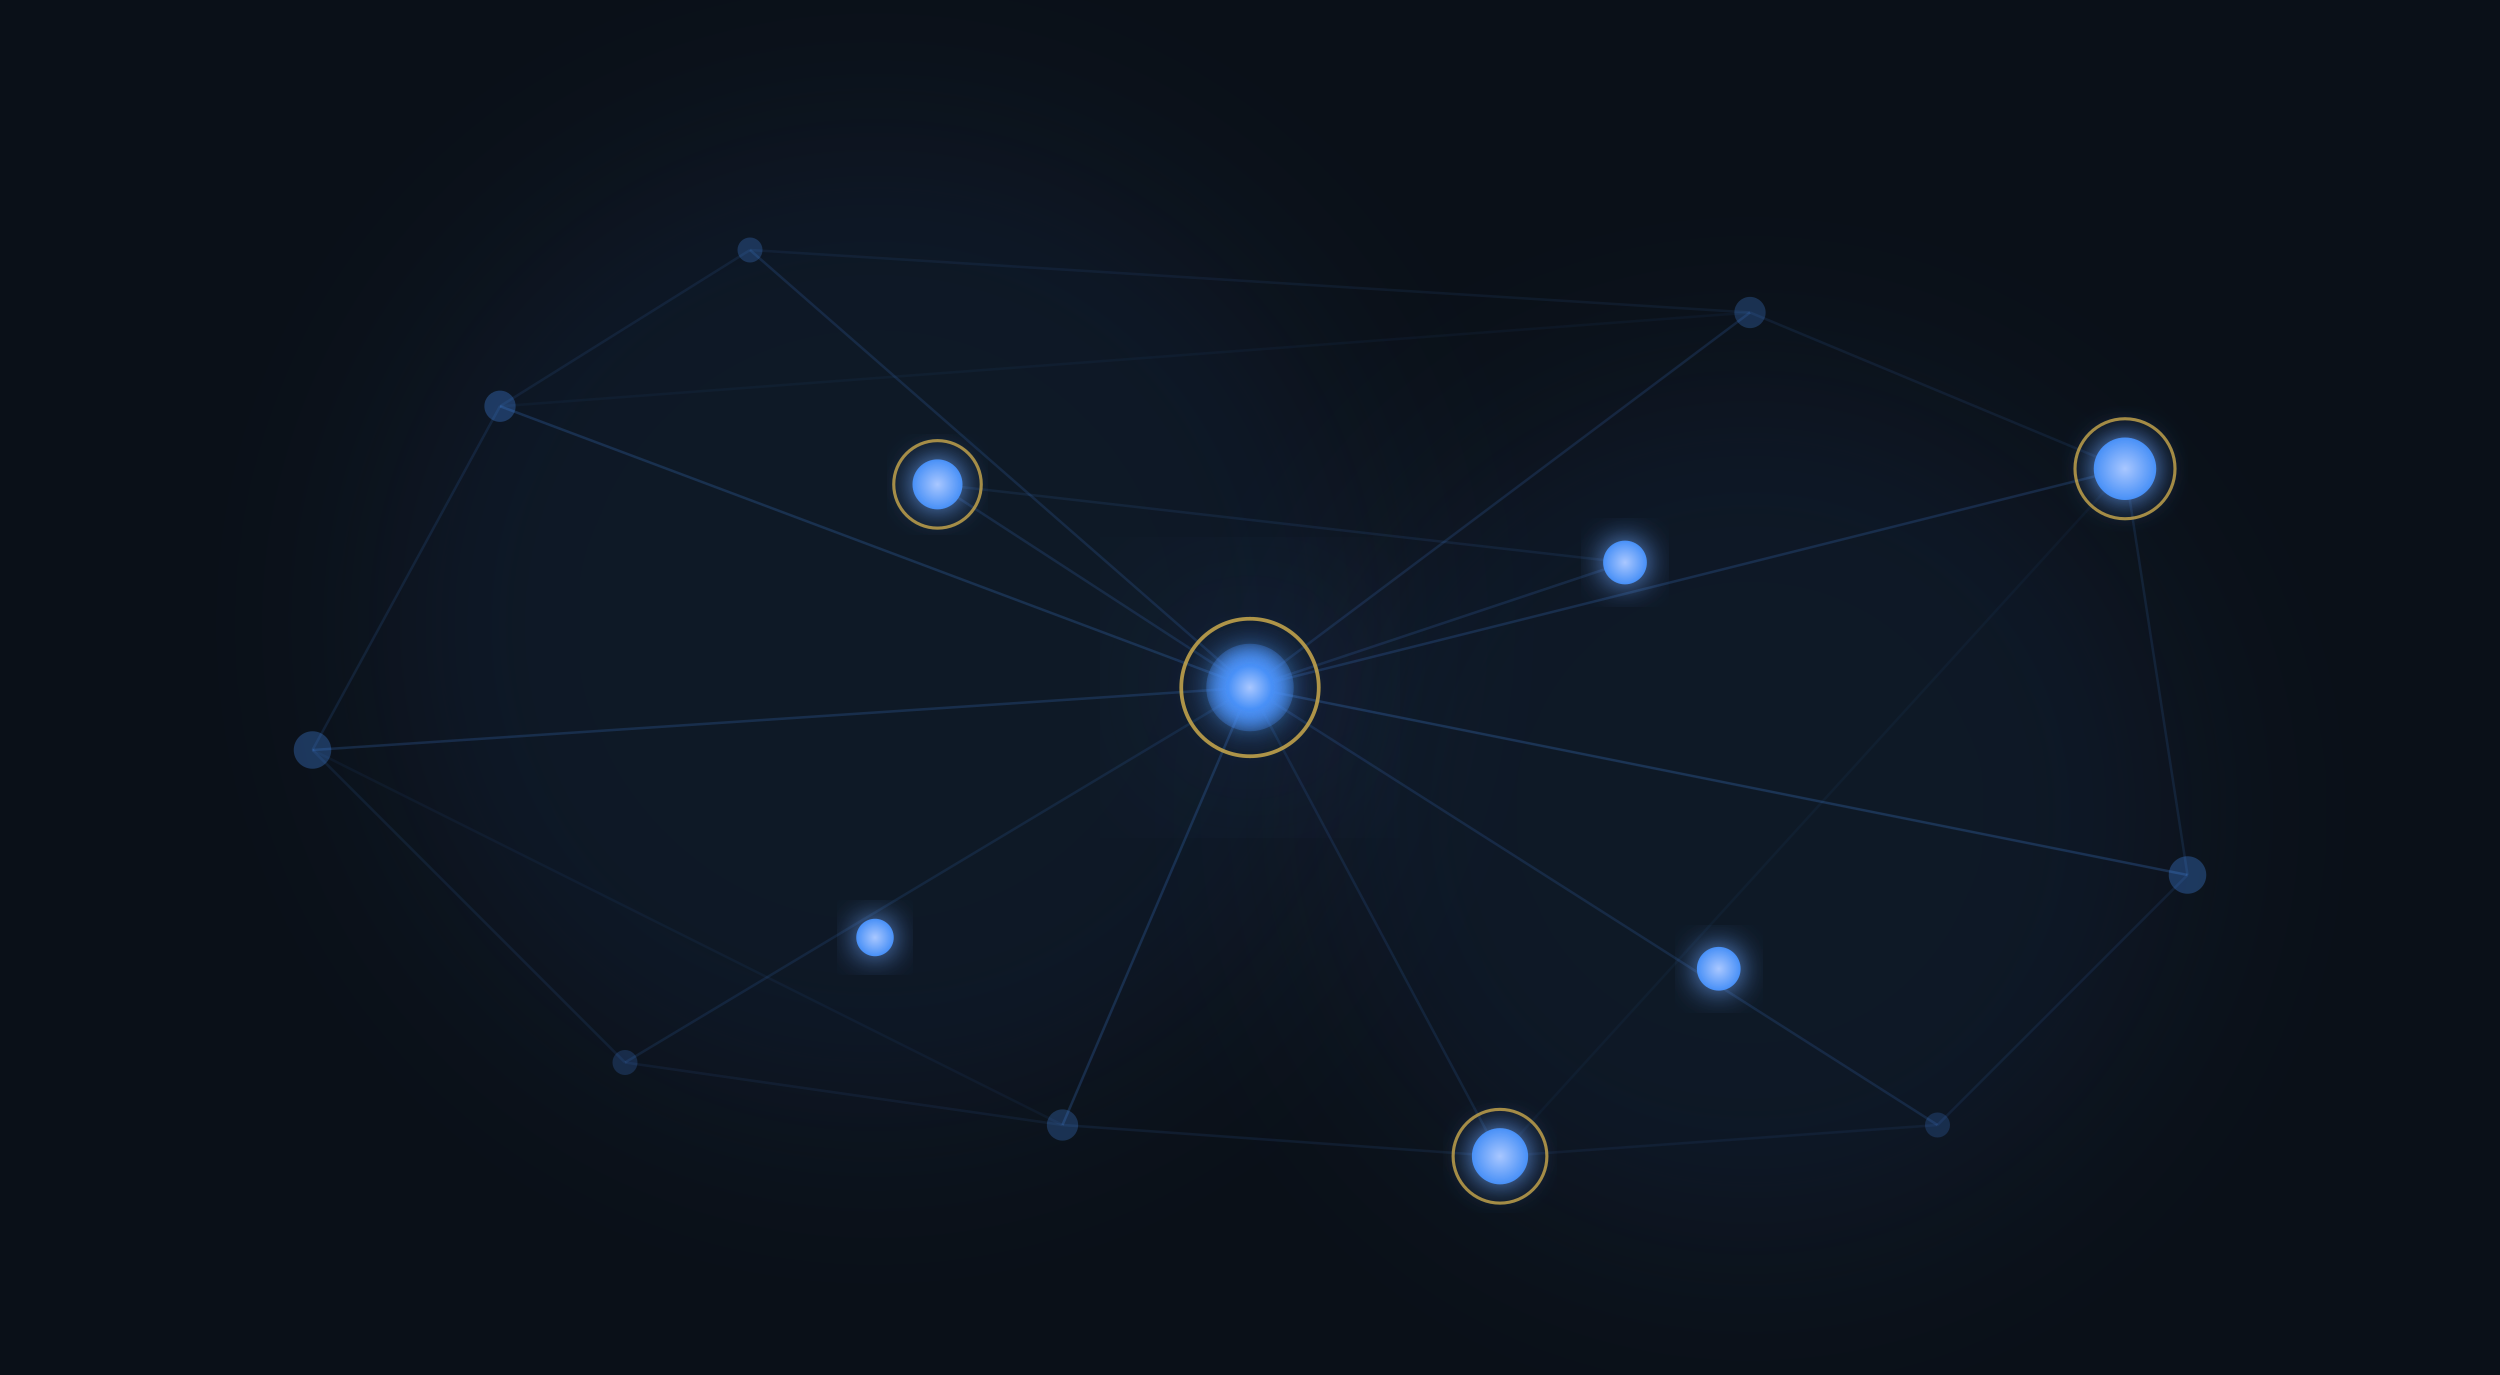
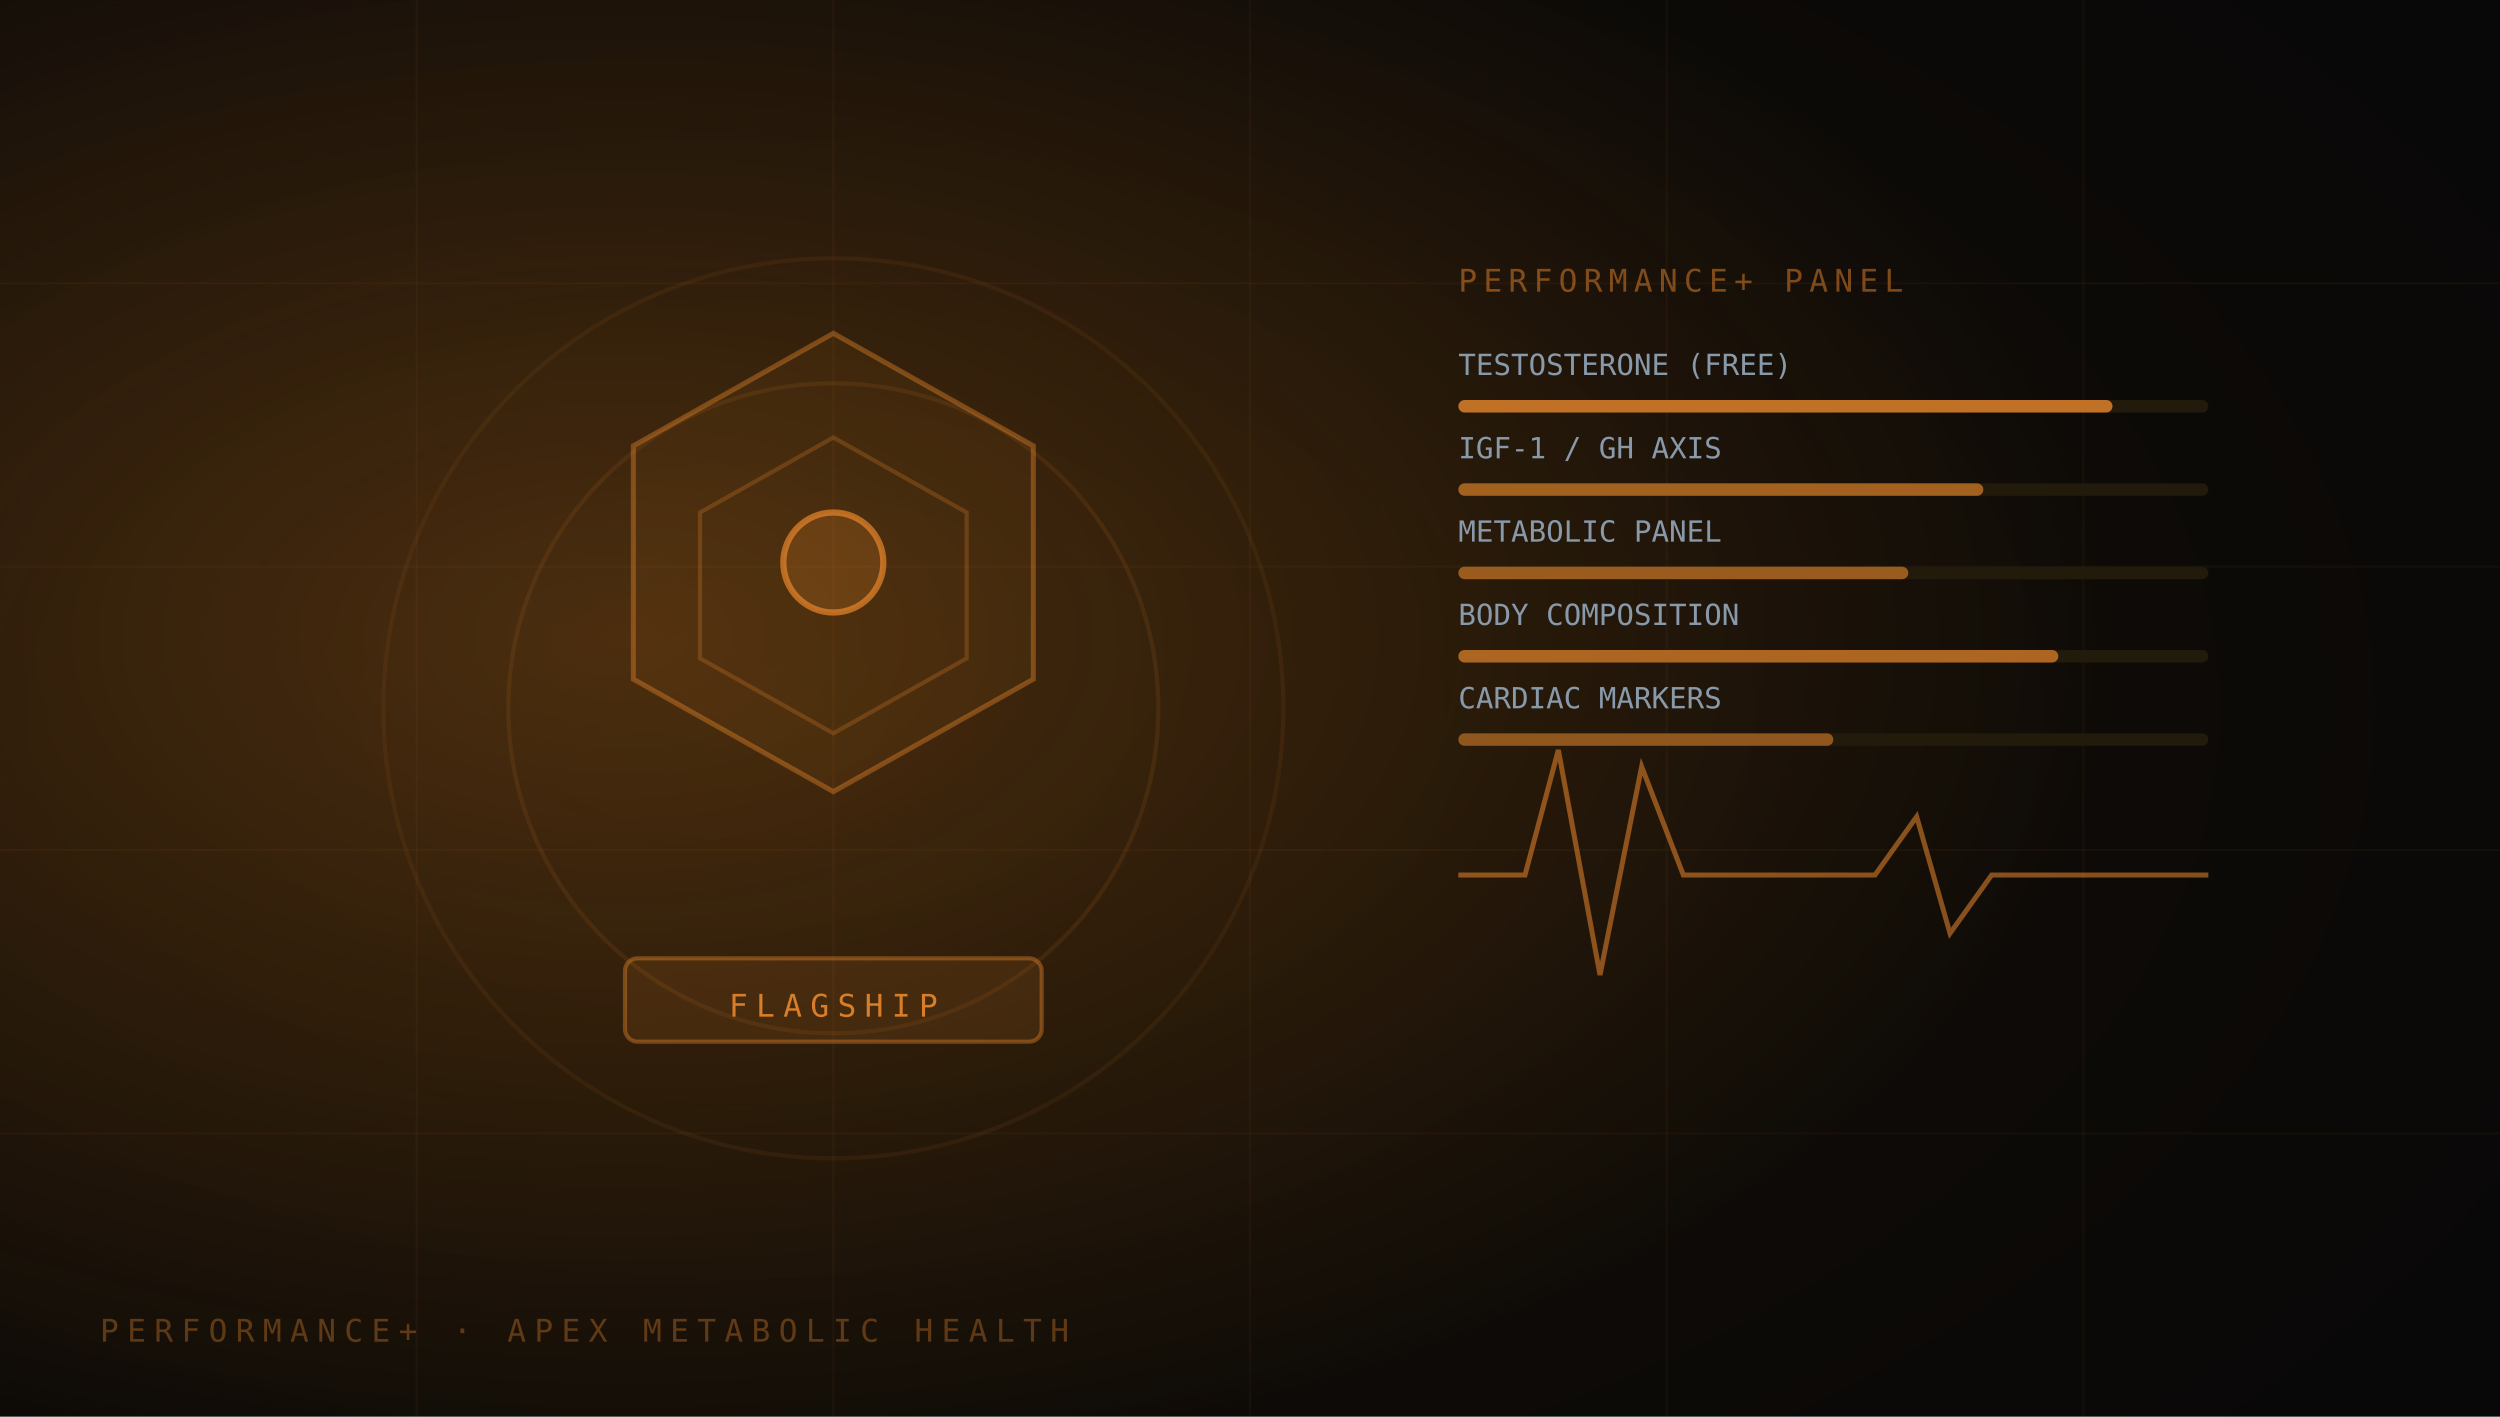
- <svg xmlns="http://www.w3.org/2000/svg" viewBox="0 0 800 440">
+ <svg xmlns="http://www.w3.org/2000/svg" viewBox="0 0 600 340">
  <defs>
-     <filter id="glow" x="-50%" y="-50%" width="200%" height="200%">
-       <feGaussianBlur stdDeviation="5" result="blur" />
-       <feMerge>
-         <feMergeNode in="blur" />
-         <feMergeNode in="SourceGraphic" />
-       </feMerge>
-     </filter>
-     <filter id="softglow" x="-50%" y="-50%" width="200%" height="200%">
-       <feGaussianBlur stdDeviation="12" result="blur" />
-       <feMerge>
-         <feMergeNode in="blur" />
-         <feMergeNode in="SourceGraphic" />
-       </feMerge>
-     </filter>
-     <filter id="heavyblur" x="-50%" y="-50%" width="200%" height="200%">
-       <feGaussianBlur stdDeviation="30" />
-     </filter>
-     <radialGradient id="nodeBright" cx="50%" cy="50%" r="50%">
-       <stop offset="0%" stop-color="#a9c7ff" />
-       <stop offset="100%" stop-color="#4890f7" />
+     <radialGradient id="bg" cx="30%" cy="50%" r="80%">
+       <stop offset="0%" stop-color="#160f04" />
+       <stop offset="100%" stop-color="#090808" />
    </radialGradient>
-     <radialGradient id="nodeDim" cx="50%" cy="50%" r="50%">
-       <stop offset="0%" stop-color="#4890f7" stop-opacity="0.4" />
-       <stop offset="100%" stop-color="#4890f7" stop-opacity="0" />
-     </radialGradient>
-     <radialGradient id="centerNode" cx="50%" cy="50%" r="50%">
-       <stop offset="0%" stop-color="#a9c7ff" />
-       <stop offset="50%" stop-color="#4890f7" />
-       <stop offset="100%" stop-color="#4890f7" stop-opacity="0.3" />
+     <radialGradient id="glow" cx="25%" cy="45%" r="60%">
+       <stop offset="0%" stop-color="#e8872c" stop-opacity="0.26" />
+       <stop offset="100%" stop-color="#e8872c" stop-opacity="0" />
    </radialGradient>
  </defs>
-   <rect width="800" height="440" fill="#0a1018" />
-   <circle cx="280" cy="200" r="160" fill="#4890f7" opacity="0.07" filter="url(#heavyblur)" />
-   <circle cx="560" cy="260" r="140" fill="#4890f7" opacity="0.07" filter="url(#heavyblur)" />
-   <line x1="400" y1="220" x2="160" y2="130" stroke="#4890f7" stroke-width="0.8" opacity="0.2" />
-   <line x1="400" y1="220" x2="240" y2="80" stroke="#4890f7" stroke-width="0.8" opacity="0.15" />
-   <line x1="400" y1="220" x2="100" y2="240" stroke="#4890f7" stroke-width="0.8" opacity="0.18" />
-   <line x1="400" y1="220" x2="200" y2="340" stroke="#4890f7" stroke-width="0.8" opacity="0.12" />
-   <line x1="400" y1="220" x2="340" y2="360" stroke="#4890f7" stroke-width="0.8" opacity="0.2" />
-   <line x1="400" y1="220" x2="560" y2="100" stroke="#4890f7" stroke-width="0.8" opacity="0.15" />
-   <line x1="400" y1="220" x2="680" y2="150" stroke="#4890f7" stroke-width="0.8" opacity="0.18" />
-   <line x1="400" y1="220" x2="700" y2="280" stroke="#4890f7" stroke-width="0.8" opacity="0.22" />
-   <line x1="400" y1="220" x2="620" y2="360" stroke="#4890f7" stroke-width="0.8" opacity="0.15" />
-   <line x1="400" y1="220" x2="480" y2="370" stroke="#4890f7" stroke-width="0.8" opacity="0.12" />
-   <line x1="160" y1="130" x2="240" y2="80" stroke="#4890f7" stroke-width="0.8" opacity="0.1" />
-   <line x1="160" y1="130" x2="100" y2="240" stroke="#4890f7" stroke-width="0.8" opacity="0.12" />
-   <line x1="240" y1="80" x2="560" y2="100" stroke="#4890f7" stroke-width="0.8" opacity="0.08" />
-   <line x1="560" y1="100" x2="680" y2="150" stroke="#4890f7" stroke-width="0.8" opacity="0.1" />
-   <line x1="680" y1="150" x2="700" y2="280" stroke="#4890f7" stroke-width="0.8" opacity="0.12" />
-   <line x1="700" y1="280" x2="620" y2="360" stroke="#4890f7" stroke-width="0.8" opacity="0.1" />
-   <line x1="620" y1="360" x2="480" y2="370" stroke="#4890f7" stroke-width="0.8" opacity="0.08" />
-   <line x1="480" y1="370" x2="340" y2="360" stroke="#4890f7" stroke-width="0.8" opacity="0.1" />
-   <line x1="340" y1="360" x2="200" y2="340" stroke="#4890f7" stroke-width="0.8" opacity="0.08" />
-   <line x1="200" y1="340" x2="100" y2="240" stroke="#4890f7" stroke-width="0.8" opacity="0.1" />
-   <line x1="160" y1="130" x2="560" y2="100" stroke="#4890f7" stroke-width="0.8" opacity="0.05" />
-   <line x1="100" y1="240" x2="340" y2="360" stroke="#4890f7" stroke-width="0.8" opacity="0.06" />
-   <line x1="680" y1="150" x2="480" y2="370" stroke="#4890f7" stroke-width="0.8" opacity="0.05" />
-   <line x1="300" y1="155" x2="520" y2="180" stroke="#4890f7" stroke-width="0.8" opacity="0.1" />
-   <line x1="300" y1="155" x2="400" y2="220" stroke="#4890f7" stroke-width="0.8" opacity="0.15" />
-   <line x1="520" y1="180" x2="400" y2="220" stroke="#4890f7" stroke-width="0.8" opacity="0.15" />
-   <circle cx="160" cy="130" r="5" fill="rgba(72,144,247,0.3)" />
-   <circle cx="240" cy="80" r="4" fill="rgba(72,144,247,0.25)" />
-   <circle cx="100" cy="240" r="6" fill="rgba(72,144,247,0.3)" />
-   <circle cx="200" cy="340" r="4" fill="rgba(72,144,247,0.2)" />
-   <circle cx="340" cy="360" r="5" fill="rgba(72,144,247,0.25)" />
-   <circle cx="560" cy="100" r="5" fill="rgba(72,144,247,0.25)" />
-   <circle cx="680" cy="150" r="4" fill="rgba(72,144,247,0.2)" />
-   <circle cx="700" cy="280" r="6" fill="rgba(72,144,247,0.3)" />
-   <circle cx="620" cy="360" r="4" fill="rgba(72,144,247,0.2)" />
-   <circle cx="480" cy="370" r="5" fill="rgba(72,144,247,0.25)" />
-   <circle cx="300" cy="155" r="8" fill="url(#nodeBright)" filter="url(#glow)" />
-   <circle cx="520" cy="180" r="7" fill="url(#nodeBright)" filter="url(#glow)" />
-   <circle cx="280" cy="300" r="6" fill="url(#nodeBright)" filter="url(#glow)" />
-   <circle cx="550" cy="310" r="7" fill="url(#nodeBright)" filter="url(#glow)" />
-   <circle cx="300" cy="155" r="14" fill="none" stroke="#c9a84c" stroke-width="1" opacity="0.8" />
-   <circle cx="680" cy="150" r="10" fill="url(#nodeBright)" filter="url(#glow)" />
-   <circle cx="680" cy="150" r="16" fill="none" stroke="#c9a84c" stroke-width="1" opacity="0.8" />
-   <circle cx="480" cy="370" r="9" fill="url(#nodeBright)" filter="url(#glow)" />
-   <circle cx="480" cy="370" r="15" fill="none" stroke="#c9a84c" stroke-width="1" opacity="0.8" />
-   <circle cx="400" cy="220" r="24" fill="#4890f7" opacity="0.15" filter="url(#heavyblur)" />
-   <circle cx="400" cy="220" r="14" fill="url(#centerNode)" filter="url(#glow)" />
-   <circle cx="400" cy="220" r="22" fill="none" stroke="#c9a84c" stroke-width="1.2" opacity="0.85" />
+   <rect width="600" height="340" fill="url(#bg)" />
+   <rect width="600" height="340" fill="url(#glow)" />
+   <g stroke="#e8872c" stroke-opacity="0.05" stroke-width="0.5">
+     <line x1="0" y1="68" x2="600" y2="68" />
+     <line x1="0" y1="136" x2="600" y2="136" />
+     <line x1="0" y1="204" x2="600" y2="204" />
+     <line x1="0" y1="272" x2="600" y2="272" />
+     <line x1="100" y1="0" x2="100" y2="340" />
+     <line x1="200" y1="0" x2="200" y2="340" />
+     <line x1="300" y1="0" x2="300" y2="340" />
+     <line x1="400" y1="0" x2="400" y2="340" />
+     <line x1="500" y1="0" x2="500" y2="340" />
+   </g>
+   <polygon points="200,80 248,107 248,163 200,190 152,163 152,107" fill="#e8872c" fill-opacity="0.06" stroke="#e8872c" stroke-opacity="0.4" stroke-width="1.2" />
+   <polygon points="200,105 232,123 232,158 200,176 168,158 168,123" fill="none" stroke="#e8872c" stroke-opacity="0.25" stroke-width="1" />
+   <circle cx="200" cy="135" r="12" fill="#e8872c" fill-opacity="0.2" stroke="#e8872c" stroke-opacity="0.7" stroke-width="1.5" />
+   <circle cx="200" cy="170" r="108" fill="none" stroke="#e8872c" stroke-opacity="0.07" stroke-width="1" />
+   <circle cx="200" cy="170" r="78" fill="none" stroke="#e8872c" stroke-opacity="0.1" stroke-width="1" />
+   <rect x="150" y="230" width="100" height="20" rx="3" fill="#e8872c" fill-opacity="0.12" stroke="#e8872c" stroke-opacity="0.4" stroke-width="1" />
+   <text x="200" y="244" text-anchor="middle" font-family="monospace" font-size="7.5" fill="#e8872c" fill-opacity="0.9" letter-spacing="2">FLAGSHIP</text>
+   <g transform="translate(350,70)">
+     <text font-family="monospace" font-size="7.5" fill="#e8872c" fill-opacity="0.5" letter-spacing="1.5">PERFORMANCE+ PANEL</text>
+     <g transform="translate(0,20)">
+       <text font-family="monospace" font-size="7" fill="#8899aa">TESTOSTERONE (FREE)</text>
+       <rect x="0" y="6" width="180" height="3" rx="1.5" fill="#221a0a" />
+       <rect x="0" y="6" width="157" height="3" rx="1.5" fill="#e8872c" fill-opacity="0.8" />
+     </g>
+     <g transform="translate(0,40)">
+       <text font-family="monospace" font-size="7" fill="#8899aa">IGF-1 / GH AXIS</text>
+       <rect x="0" y="6" width="180" height="3" rx="1.5" fill="#221a0a" />
+       <rect x="0" y="6" width="126" height="3" rx="1.5" fill="#e8872c" fill-opacity="0.65" />
+     </g>
+     <g transform="translate(0,60)">
+       <text font-family="monospace" font-size="7" fill="#8899aa">METABOLIC PANEL</text>
+       <rect x="0" y="6" width="180" height="3" rx="1.5" fill="#221a0a" />
+       <rect x="0" y="6" width="108" height="3" rx="1.5" fill="#e8872c" fill-opacity="0.6" />
+     </g>
+     <g transform="translate(0,80)">
+       <text font-family="monospace" font-size="7" fill="#8899aa">BODY COMPOSITION</text>
+       <rect x="0" y="6" width="180" height="3" rx="1.5" fill="#221a0a" />
+       <rect x="0" y="6" width="144" height="3" rx="1.5" fill="#e8872c" fill-opacity="0.7" />
+     </g>
+     <g transform="translate(0,100)">
+       <text font-family="monospace" font-size="7" fill="#8899aa">CARDIAC MARKERS</text>
+       <rect x="0" y="6" width="180" height="3" rx="1.5" fill="#221a0a" />
+       <rect x="0" y="6" width="90" height="3" rx="1.5" fill="#e8872c" fill-opacity="0.55" />
+     </g>
+     <polyline points="0,140 16,140 24,110 34,164 44,114 54,140 100,140 110,126 118,154 128,140 180,140" fill="none" stroke="#e8872c" stroke-opacity="0.55" stroke-width="1.2" />
+   </g>
+   <text x="24" y="322" font-family="monospace" font-size="7.5" fill="#e8872c" fill-opacity="0.35" letter-spacing="2">PERFORMANCE+ · APEX METABOLIC HEALTH</text>
</svg>
